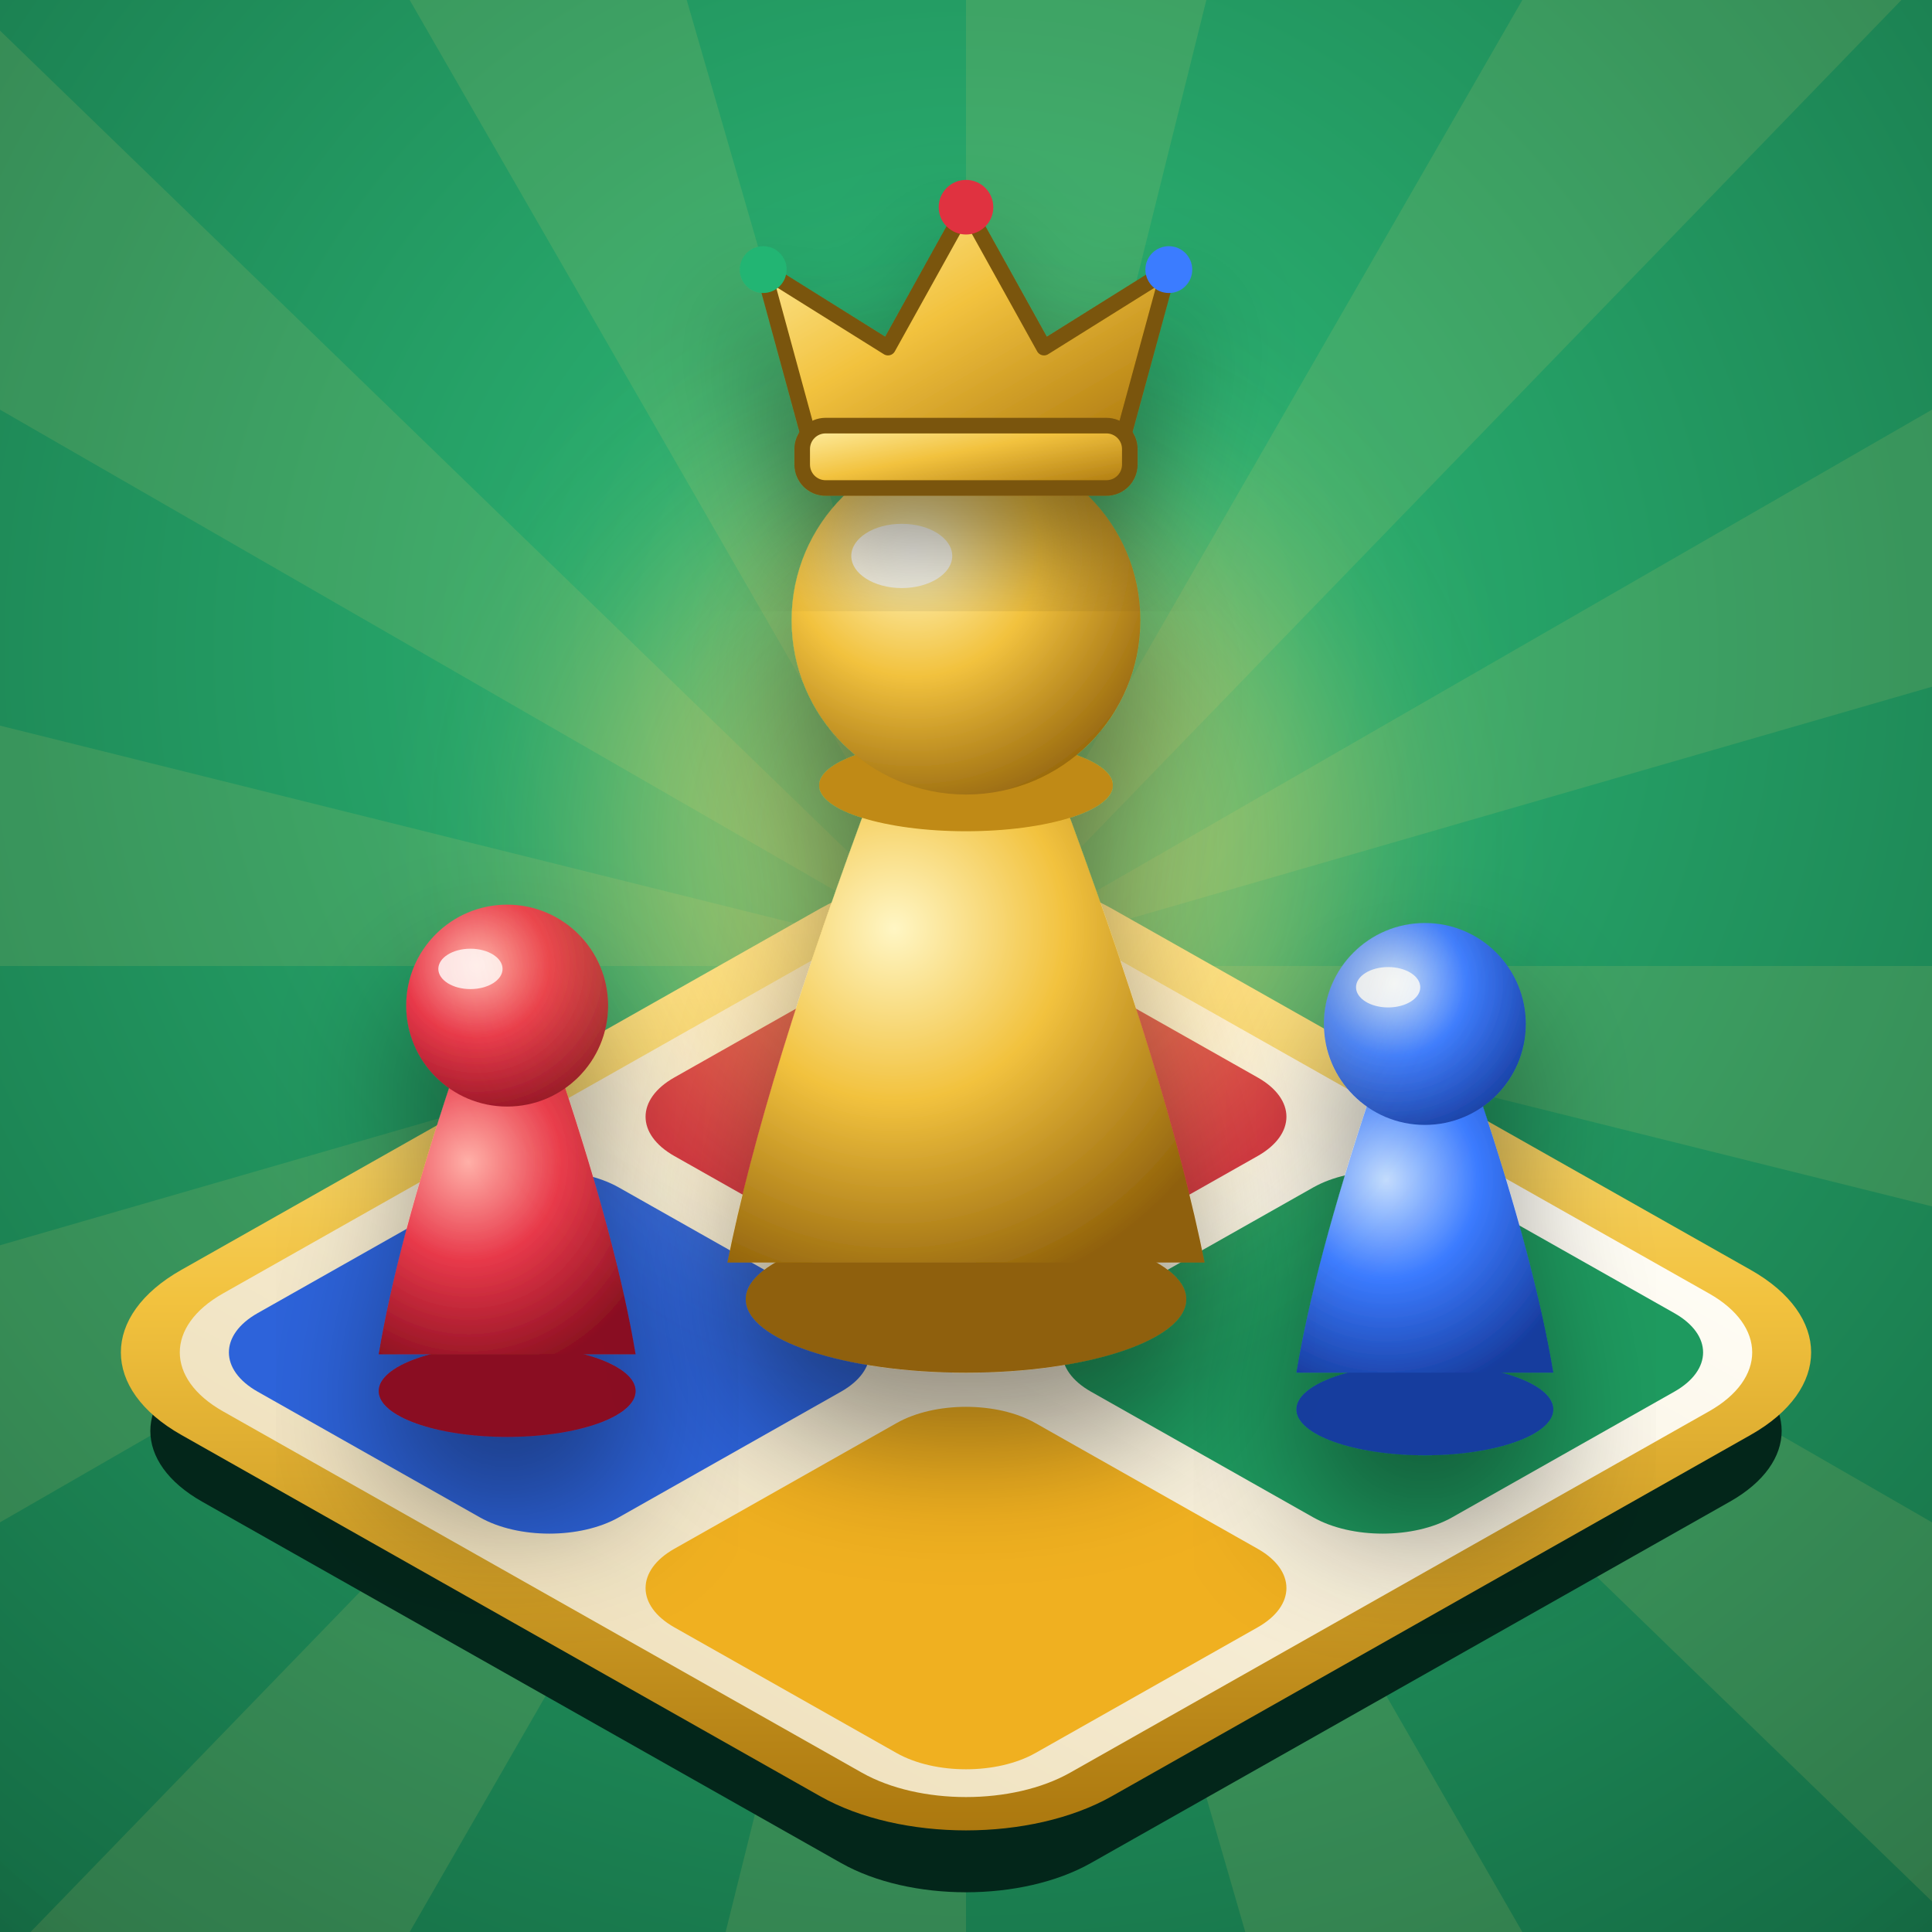
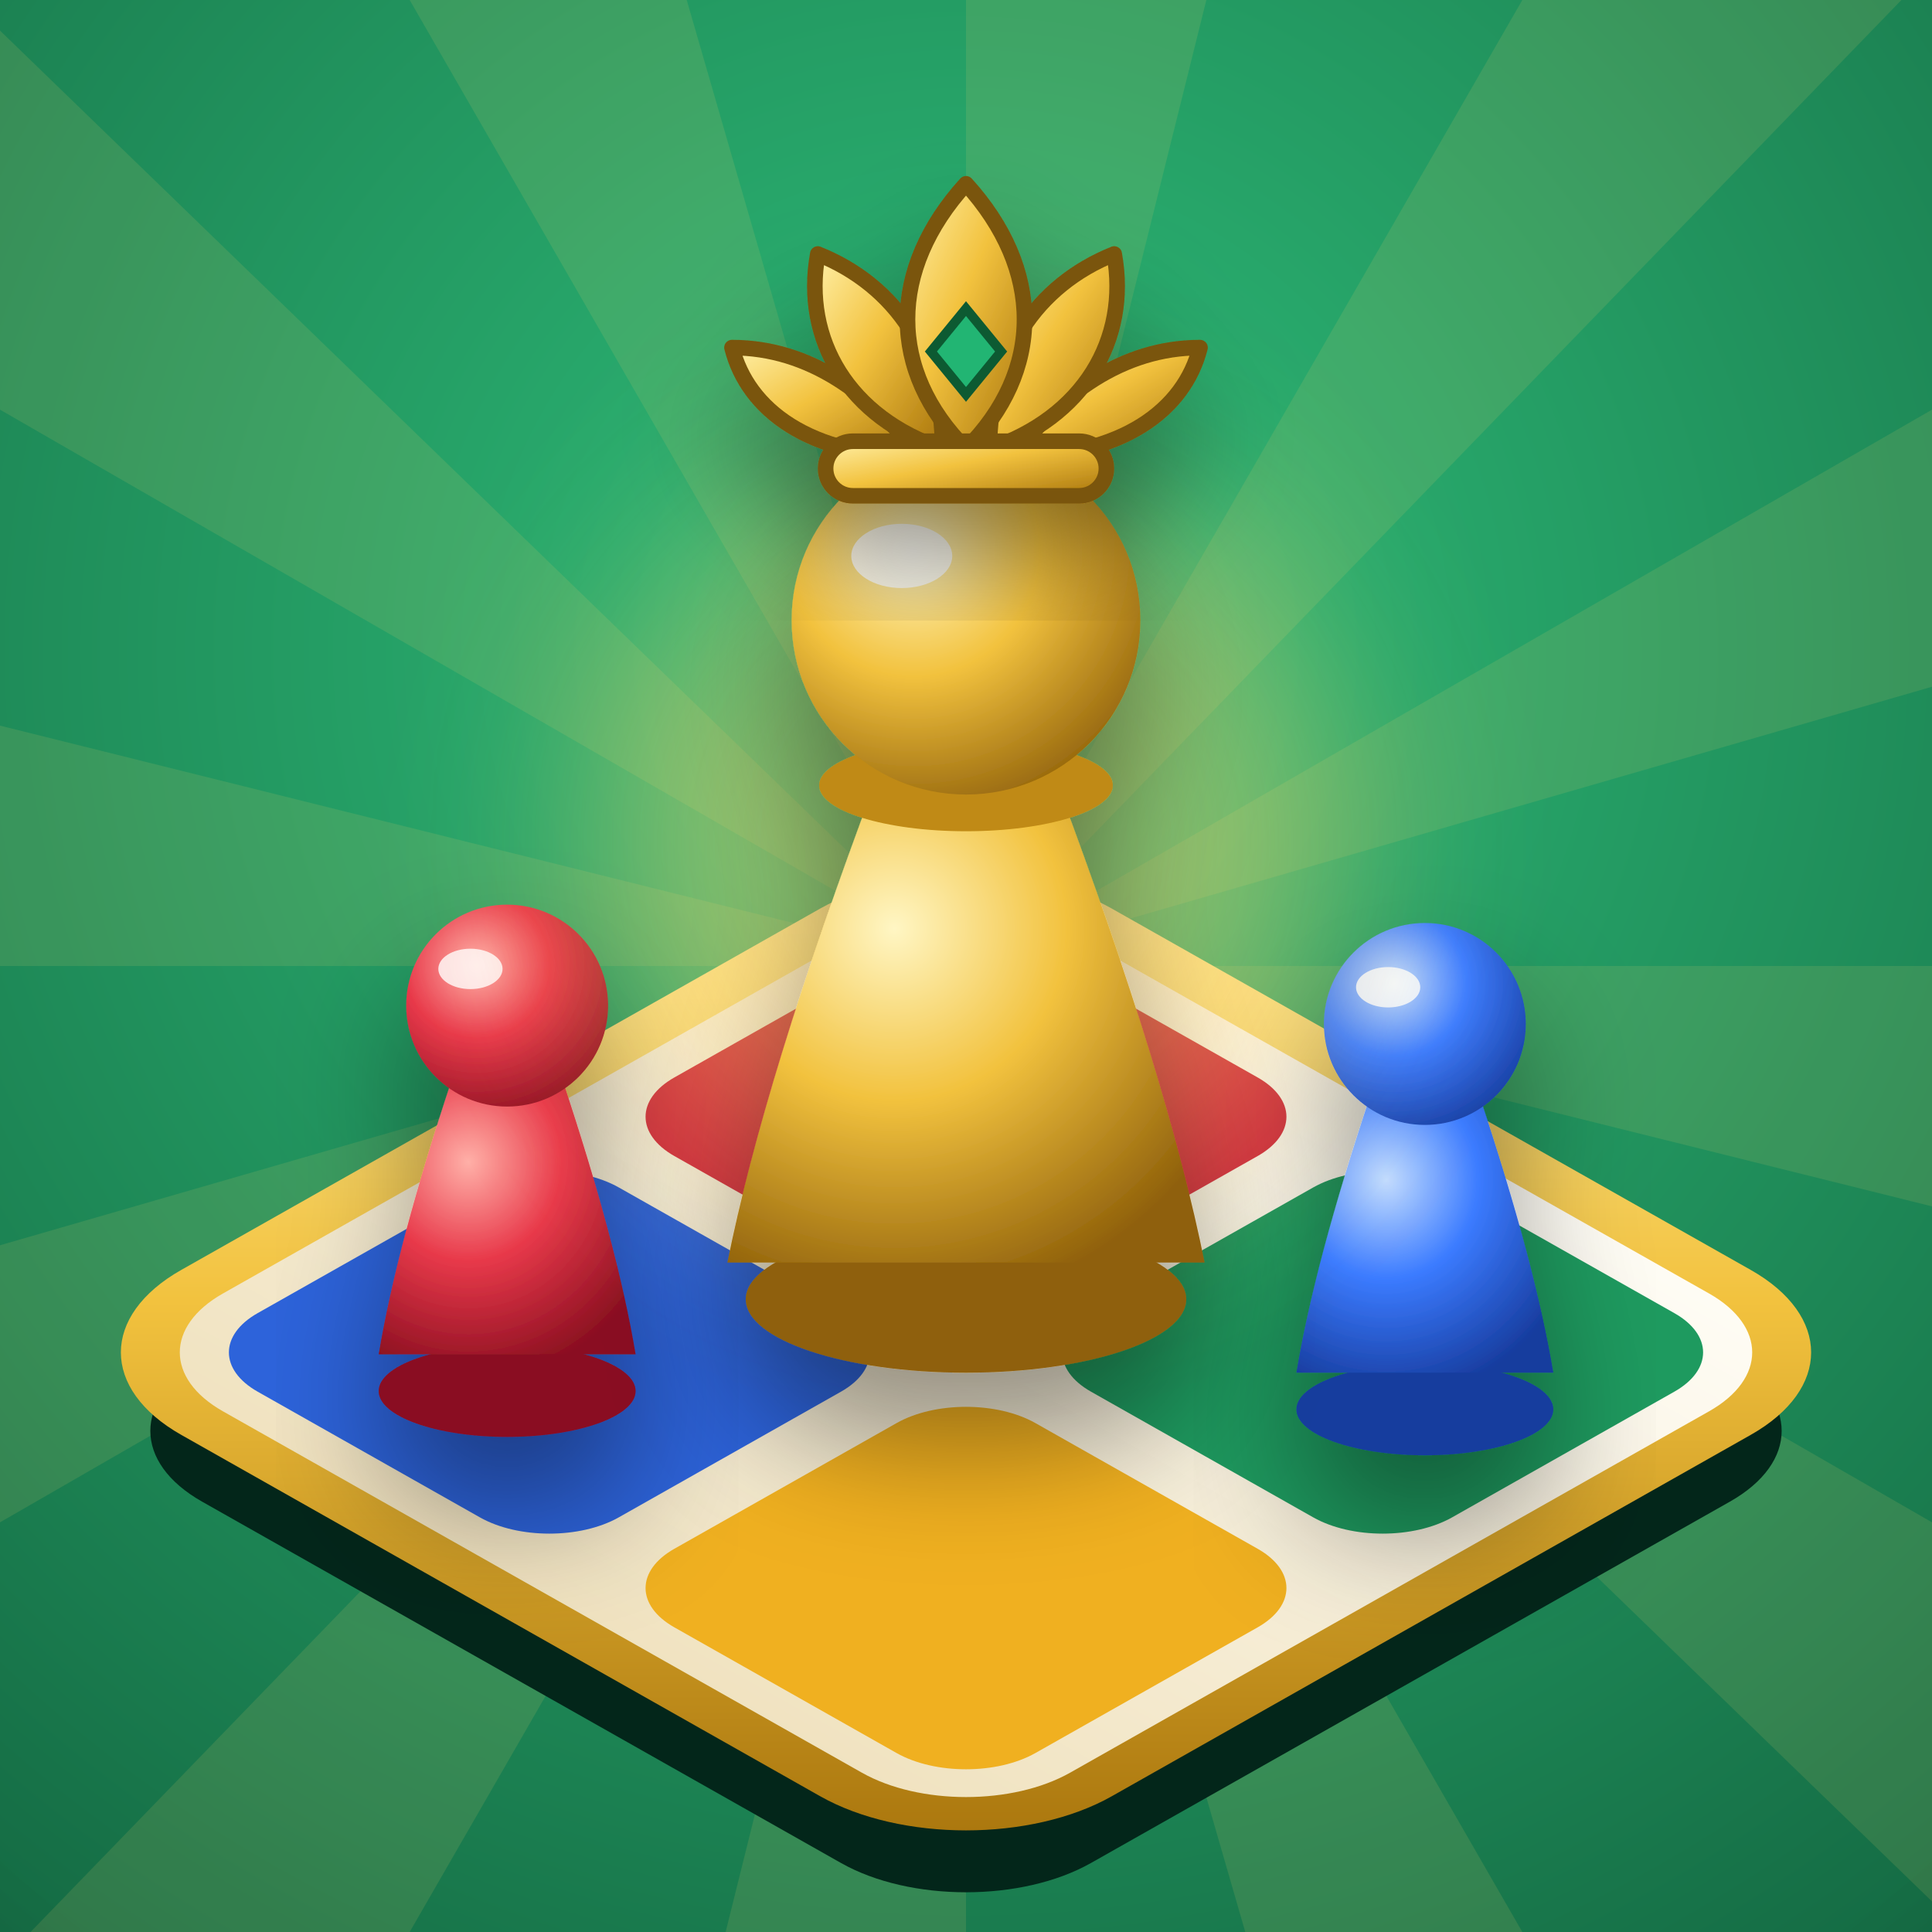
<svg xmlns="http://www.w3.org/2000/svg" viewBox="0 0 240 240" preserveAspectRatio="xMidYMin slice">
  <defs>
    <g id="rcg-rays">
      <polygon points="120,120 340,120 333,173" />
      <polygon points="120,120 311,230 278,273" />
      <polygon points="120,120 230,311 181,331" />
      <polygon points="120,120 120,340 67,333" />
      <polygon points="120,120 10,311 -33,278" />
      <polygon points="120,120 -71,230 -91,181" />
      <polygon points="120,120 -100,120 -93,67" />
      <polygon points="120,120 -71,10 -38,-33" />
      <polygon points="120,120 10,-71 59,-91" />
      <polygon points="120,120 120,-100 173,-93" />
      <polygon points="120,120 230,-71 273,-38" />
      <polygon points="120,120 311,10 331,59" />
    </g>
    <g id="rcg-crown">
-       <polygon points="-20,10 -26,-12 -10,-2 0,-20 10,-2 26,-12 20,10" fill="url(#rcg-gold)" stroke="#7A5508" stroke-width="2" stroke-linejoin="round" />
-       <rect x="-21" y="8" width="42" height="8" rx="3" fill="url(#rcg-gold)" stroke="#7A5508" stroke-width="2" />
-       <circle cx="0" cy="-20" r="3.5" fill="#E0303F" />
-       <circle cx="-26" cy="-12" r="3" fill="#22B573" />
-       <circle cx="26" cy="-12" r="3" fill="#3B7BFF" />
+       <path d="M-6,12 C-20,12 -28,6 -30,-2 C-20,-2 -12,4 -6,12Z" fill="url(#rcg-gold)" stroke="#7A5508" stroke-width="2" stroke-linejoin="round" />
+       <path d="M6,12 C20,12 28,6 30,-2 C20,-2 12,4 6,12Z" fill="url(#rcg-gold)" stroke="#7A5508" stroke-width="2" stroke-linejoin="round" />
+       <path d="M-3,11 C-15,7 -21,-3 -19,-14 C-9,-10 -3,-1 -3,11Z" fill="url(#rcg-gold)" stroke="#7A5508" stroke-width="2" stroke-linejoin="round" />
+       <path d="M3,11 C15,7 21,-3 19,-14 C9,-10 3,-1 3,11Z" fill="url(#rcg-gold)" stroke="#7A5508" stroke-width="2" stroke-linejoin="round" />
+       <path d="M0,-23 C10,-12 10,1 0,11 C-10,1 -10,-12 0,-23Z" fill="url(#rcg-gold)" stroke="#7A5508" stroke-width="2" stroke-linejoin="round" />
+       <rect x="-18" y="10" width="36" height="7" rx="3.5" fill="url(#rcg-gold)" stroke="#7A5508" stroke-width="2" />
+       <path d="M0,-7 L4.5,-1.5 L0,4 L-4.5,-1.5Z" fill="#22B573" stroke="#0B5A33" stroke-width="1.2" />
    </g>
    <filter id="rcg-shadow" x="-40%" y="-40%" width="180%" height="180%">
      <feDropShadow dx="0" dy="8" stdDeviation="7" flood-color="#000" flood-opacity="0.4" />
    </filter>
    <filter id="rcg-glow" x="-60%" y="-60%" width="220%" height="220%">
      <feGaussianBlur stdDeviation="11" />
    </filter>
    <linearGradient id="rcg-gold" x1="0" y1="0" x2="1" y2="1">
      <stop offset="0" stop-color="#FFF0A8" />
      <stop offset="0.45" stop-color="#F2C23E" />
      <stop offset="1" stop-color="#A8740C" />
    </linearGradient>
    <radialGradient id="rcg-ruby" cx="0.5" cy="0.4" r="0.8">
      <stop offset="0" stop-color="#E8394A" />
      <stop offset="1" stop-color="#3E0410" />
    </radialGradient>
    <radialGradient id="rcg-emerald" cx="0.5" cy="0.4" r="0.8">
      <stop offset="0" stop-color="#2FBF7A" />
      <stop offset="1" stop-color="#053A24" />
    </radialGradient>
    <radialGradient id="rcg-sapphire" cx="0.5" cy="0.4" r="0.8">
      <stop offset="0" stop-color="#3E7BFF" />
      <stop offset="1" stop-color="#0A1D5C" />
    </radialGradient>
    <radialGradient id="rcg-amethyst" cx="0.5" cy="0.4" r="0.8">
      <stop offset="0" stop-color="#A65BEA" />
      <stop offset="1" stop-color="#2A0A4A" />
    </radialGradient>
    <radialGradient id="rcg-citrine" cx="0.5" cy="0.4" r="0.8">
      <stop offset="0" stop-color="#F59A2E" />
      <stop offset="1" stop-color="#4A1A04" />
    </radialGradient>
    <radialGradient id="rcg-onyx" cx="0.5" cy="0.4" r="0.8">
      <stop offset="0" stop-color="#4E4757" />
      <stop offset="1" stop-color="#0B090D" />
    </radialGradient>
    <linearGradient id="rcg-ivory" x1="0" y1="0" x2="0" y2="1">
      <stop offset="0" stop-color="#FFFDF6" />
      <stop offset="1" stop-color="#F0E2BF" />
    </linearGradient>
    <linearGradient id="rcg-snake" x1="0" y1="0" x2="1" y2="1">
      <stop offset="0" stop-color="#8CF0B4" />
      <stop offset="1" stop-color="#14894A" />
    </linearGradient>
    <radialGradient id="rcg-sph-gold" cx="0.35" cy="0.3" r="0.8">
      <stop offset="0" stop-color="#FFF6C4" />
      <stop offset="0.45" stop-color="#F2C23E" />
      <stop offset="1" stop-color="#8F600A" />
    </radialGradient>
    <radialGradient id="rcg-sph-red" cx="0.35" cy="0.3" r="0.8">
      <stop offset="0" stop-color="#FFB0A8" />
      <stop offset="0.45" stop-color="#E8394A" />
      <stop offset="1" stop-color="#8A0F20" />
    </radialGradient>
    <radialGradient id="rcg-sph-blue" cx="0.35" cy="0.3" r="0.8">
      <stop offset="0" stop-color="#C2DCFF" />
      <stop offset="0.45" stop-color="#3B7BFF" />
      <stop offset="1" stop-color="#173C9E" />
    </radialGradient>
    <linearGradient id="rcg-gold-u" gradientUnits="userSpaceOnUse" x1="0" y1="0" x2="240" y2="240">
      <stop offset="0" stop-color="#FFF0A8" />
      <stop offset="0.5" stop-color="#F2C23E" />
      <stop offset="1" stop-color="#C08A12" />
    </linearGradient>
    <radialGradient id="rcg-vig" cx="0.5" cy="0.45" r="0.72">
      <stop offset="0.62" stop-color="#000" stop-opacity="0" />
      <stop offset="1" stop-color="#000" stop-opacity="0.32" />
    </radialGradient>
    <pattern id="rcg-scales" width="7" height="6" patternUnits="userSpaceOnUse" patternTransform="rotate(-30)">
      <path d="M 0 6 Q 3.5 1 7 6" fill="none" stroke="#0B4A28" stroke-width="0.8" opacity="0.55" />
    </pattern>
    <linearGradient id="rcg-snake-body" x1="0" y1="0" x2="1" y2="1">
      <stop offset="0" stop-color="#7EE0A2" />
      <stop offset="0.5" stop-color="#2FAE66" />
      <stop offset="1" stop-color="#17814A" />
    </linearGradient>
    <radialGradient id="rcg-snake-head" cx="0.42" cy="0.32" r="0.8">
      <stop offset="0" stop-color="#9FF0BE" />
      <stop offset="0.55" stop-color="#38B870" />
      <stop offset="1" stop-color="#16804A" />
    </radialGradient>
    <radialGradient id="rcg-iris" cx="0.5" cy="0.45" r="0.6">
      <stop offset="0" stop-color="#FFF1A0" />
      <stop offset="0.7" stop-color="#F2B82E" />
      <stop offset="1" stop-color="#B9800E" />
    </radialGradient>
    <radialGradient id="rcg-pearl" cx="0.35" cy="0.3" r="0.85">
      <stop offset="0" stop-color="#FFFFFF" />
      <stop offset="0.5" stop-color="#F3E6CC" />
      <stop offset="1" stop-color="#BFA77A" />
    </radialGradient>
    <clipPath id="rcg-snake-clip">
      <path d="M 34.0 244.5 L 38.3 243.9 L 42.6 243.5 L 46.8 243.1 L 51.1 242.7 L 55.4 242.3 L 59.7 241.8 L 63.9 241.3 L 68.2 240.8 L 72.4 240.2 L 76.6 239.6 L 80.8 238.9 L 84.9 238.3 L 89.1 237.5 L 93.1 236.8 L 97.2 236.0 L 101.2 235.2 L 105.1 234.4 L 109.0 233.5 L 112.9 232.6 L 116.6 231.6 L 120.4 230.7 L 124.0 229.7 L 127.6 228.7 L 131.1 227.7 L 134.5 226.6 L 137.9 225.6 L 141.1 224.5 L 144.3 223.4 L 147.4 222.2 L 150.4 221.1 L 153.2 219.9 L 156.0 218.8 L 158.7 217.6 L 161.2 216.4 L 163.6 215.2 L 165.9 214.1 L 168.1 212.9 L 170.1 211.7 L 172.0 210.5 L 173.7 209.4 L 175.3 208.2 L 176.8 207.1 L 178.0 206.0 L 179.1 205.0 L 180.0 204.0 L 180.8 203.0 L 181.4 202.2 L 181.8 201.5 L 182.1 200.9 L 182.2 200.4 L 182.3 200.0 L 182.3 199.7 L 182.2 199.5 L 182.2 199.3 L 182.0 199.0 L 181.8 198.6 L 181.4 198.1 L 180.9 197.5 L 180.2 196.8 L 179.2 196.0 L 177.9 195.1 L 176.5 194.2 L 175.0 193.3 L 173.3 192.4 L 171.5 191.5 L 169.5 190.7 L 167.5 189.8 L 165.3 189.0 L 163.0 188.2 L 160.7 187.3 L 158.2 186.6 L 155.7 185.8 L 153.1 185.0 L 150.5 184.3 L 147.8 183.6 L 145.0 182.8 L 142.2 182.1 L 139.3 181.5 L 136.4 180.8 L 133.5 180.1 L 130.6 179.5 L 127.6 178.8 L 124.6 178.2 L 121.7 177.5 L 118.7 176.9 L 115.7 176.2 L 112.7 175.6 L 109.8 174.9 L 106.9 174.3 L 104.0 173.6 L 101.1 173.0 L 98.3 172.3 L 95.5 171.6 L 92.8 171.0 L 90.1 170.2 L 87.4 169.5 L 84.9 168.8 L 82.4 168.0 L 79.9 167.2 L 77.5 166.4 L 75.2 165.5 L 73.0 164.7 L 70.8 163.7 L 68.7 162.7 L 66.7 161.6 L 64.8 160.5 L 62.9 159.2 L 61.1 157.8 L 59.4 156.3 L 57.8 154.6 L 56.3 152.6 L 55.0 150.4 L 54.0 147.9 L 53.4 145.2 L 53.2 142.4 L 53.4 139.7 L 54.0 137.0 L 54.9 134.5 L 56.0 132.1 L 57.5 129.9 L 59.1 127.7 L 61.0 125.7 L 63.0 123.9 L 65.1 122.2 L 67.3 120.7 L 69.6 119.2 L 71.9 117.9 L 74.4 116.6 L 77.0 115.4 L 79.6 114.2 L 82.3 113.2 L 85.1 112.1 L 87.9 111.2 L 90.8 110.2 L 93.8 109.3 L 96.8 108.4 L 99.8 107.6 L 102.9 106.8 L 106.0 106.0 L 109.2 105.2 L 112.3 104.5 L 115.5 103.8 L 118.7 103.1 L 121.9 102.4 L 125.0 101.7 L 128.2 101.0 L 131.3 100.4 L 134.4 99.8 L 137.5 99.1 L 140.5 98.5 L 143.5 97.9 L 146.4 97.3 L 149.2 96.7 L 152.0 96.0 L 154.6 95.4 L 157.2 94.8 L 159.7 94.2 L 162.0 93.6 L 164.2 93.0 L 166.3 92.4 L 168.2 91.8 L 169.9 91.1 L 171.5 90.6 L 172.9 90.0 L 174.0 89.5 L 174.9 89.0 L 175.5 88.6 L 175.8 88.4 L 175.7 88.4 L 175.4 88.7 L 174.9 89.4 L 174.3 90.6 L 173.9 92.2 L 173.8 93.9 L 174.1 95.3 L 174.4 96.2 L 174.6 96.7 L 174.6 96.7 L 174.2 96.4 L 173.5 95.7 L 172.3 94.8 L 171.1 93.8 L 169.8 93.0 L 168.6 92.1 L 167.3 91.3 L 166.1 90.6 L 164.8 89.9 L 163.5 89.3 L 162.3 88.6 L 161.0 88.1 L 159.7 87.5 L 158.4 87.0 L 157.1 86.6 L 155.8 86.2 L 154.5 85.8 L 153.2 85.4 L 152.0 85.0 L 150.7 84.7 L 149.4 84.4 L 148.1 84.1 L 146.9 83.9 L 145.6 83.6 L 144.3 83.4 L 143.1 83.2 L 141.9 83.1 L 140.7 83.0 L 139.5 82.8 L 138.3 82.7 L 137.1 82.6 L 136.0 82.6 L 134.8 82.5 L 133.7 82.5 L 132.6 82.4 L 131.6 82.4 L 130.5 82.4 L 129.5 82.3 L 128.5 82.3 L 127.6 82.3 L 126.6 82.3 L 125.7 82.3 L 124.8 82.3 L 123.9 82.3 L 123.0 82.2 L 122.1 82.2 L 121.1 82.2 L 120.2 82.1 L 119.2 81.9 L 118.0 81.8 L 116.7 81.5 L 115.0 80.9 L 113.0 80.0 L 110.5 78.3 L 107.9 75.2 L 106.0 70.9 L 105.7 66.4 L 106.4 62.9 L 107.5 60.5 L 108.6 58.8 L 109.6 57.6 L 110.3 56.8 L 129.7 75.2 L 129.7 75.2 L 130.1 74.6 L 130.8 73.6 L 131.6 71.7 L 132.3 68.7 L 132.0 64.7 L 130.3 60.8 L 127.9 58.1 L 125.9 56.6 L 124.4 56.0 L 123.5 55.7 L 123.0 55.5 L 122.8 55.5 L 122.8 55.5 L 123.0 55.5 L 123.4 55.6 L 123.9 55.6 L 124.5 55.6 L 125.2 55.6 L 126.0 55.6 L 126.9 55.6 L 127.8 55.6 L 128.9 55.7 L 129.9 55.7 L 131.1 55.7 L 132.3 55.7 L 133.5 55.8 L 134.8 55.8 L 136.1 55.9 L 137.5 55.9 L 139.0 56.0 L 140.4 56.1 L 142.0 56.3 L 143.5 56.4 L 145.1 56.6 L 146.7 56.8 L 148.4 57.1 L 150.1 57.3 L 151.8 57.6 L 153.5 58.0 L 155.3 58.4 L 157.1 58.8 L 158.9 59.2 L 160.7 59.7 L 162.5 60.3 L 164.4 60.9 L 166.3 61.6 L 168.1 62.4 L 170.0 63.2 L 171.9 64.0 L 173.8 64.9 L 175.7 65.9 L 177.6 67.0 L 179.4 68.1 L 181.3 69.3 L 183.2 70.5 L 185.0 71.8 L 186.9 73.2 L 188.7 74.7 L 190.5 76.3 L 192.5 78.2 L 194.4 80.3 L 196.1 82.7 L 197.6 85.4 L 198.7 88.5 L 199.3 92.1 L 199.2 95.8 L 198.3 99.3 L 196.8 102.4 L 195.0 104.9 L 193.0 106.9 L 191.0 108.6 L 188.9 110.0 L 186.8 111.2 L 184.7 112.2 L 182.5 113.2 L 180.3 114.0 L 178.0 114.8 L 175.6 115.5 L 173.1 116.2 L 170.6 116.9 L 168.0 117.5 L 165.3 118.1 L 162.6 118.7 L 159.8 119.3 L 156.9 119.8 L 154.0 120.4 L 151.0 120.9 L 148.0 121.5 L 145.0 122.0 L 141.9 122.5 L 138.8 123.1 L 135.7 123.6 L 132.6 124.1 L 129.5 124.7 L 126.4 125.2 L 123.2 125.8 L 120.2 126.3 L 117.1 126.9 L 114.1 127.5 L 111.1 128.1 L 108.2 128.8 L 105.3 129.4 L 102.5 130.1 L 99.8 130.8 L 97.2 131.5 L 94.6 132.2 L 92.2 133.0 L 89.8 133.7 L 87.6 134.5 L 85.6 135.3 L 83.6 136.1 L 81.9 137.0 L 80.3 137.8 L 78.8 138.6 L 77.6 139.4 L 76.6 140.2 L 75.7 140.9 L 75.0 141.5 L 74.5 142.1 L 74.2 142.7 L 74.0 143.0 L 73.9 143.0 L 73.9 142.9 L 73.9 142.5 L 73.9 142.1 L 73.8 141.7 L 73.7 141.5 L 73.6 141.4 L 73.7 141.5 L 73.9 141.8 L 74.3 142.3 L 75.0 142.8 L 75.8 143.4 L 76.9 144.1 L 78.1 144.8 L 79.5 145.6 L 81.0 146.3 L 82.7 147.1 L 84.5 147.8 L 86.5 148.6 L 88.6 149.3 L 90.8 150.1 L 93.1 150.9 L 95.5 151.6 L 97.9 152.4 L 100.5 153.1 L 103.1 153.9 L 105.8 154.6 L 108.5 155.4 L 111.3 156.1 L 114.2 156.8 L 117.0 157.6 L 119.9 158.3 L 122.9 159.1 L 125.8 159.9 L 128.8 160.6 L 131.8 161.4 L 134.8 162.2 L 137.8 163.0 L 140.7 163.8 L 143.7 164.6 L 146.6 165.5 L 149.5 166.3 L 152.4 167.2 L 155.3 168.1 L 158.1 169.0 L 160.9 169.9 L 163.6 170.9 L 166.2 171.9 L 168.8 172.9 L 171.4 173.9 L 173.8 175.0 L 176.2 176.2 L 178.5 177.3 L 180.8 178.5 L 182.9 179.8 L 185.0 181.1 L 186.9 182.5 L 188.8 184.0 L 190.6 185.6 L 192.3 187.3 L 193.7 189.2 L 195.0 191.2 L 196.0 193.3 L 196.7 195.5 L 197.1 197.8 L 197.1 200.1 L 196.9 202.4 L 196.3 204.6 L 195.6 206.7 L 194.6 208.6 L 193.4 210.4 L 192.1 212.2 L 190.6 213.8 L 189.0 215.3 L 187.3 216.8 L 185.4 218.3 L 183.5 219.7 L 181.4 221.0 L 179.2 222.3 L 176.9 223.6 L 174.5 224.9 L 171.9 226.1 L 169.3 227.3 L 166.6 228.5 L 163.7 229.6 L 160.8 230.7 L 157.8 231.8 L 154.6 232.9 L 151.4 233.9 L 148.1 235.0 L 144.7 235.9 L 141.2 236.9 L 137.7 237.8 L 134.1 238.7 L 130.4 239.6 L 126.6 240.4 L 122.8 241.2 L 118.9 242.0 L 115.0 242.7 L 111.0 243.4 L 106.9 244.1 L 102.8 244.7 L 98.7 245.2 L 94.5 245.8 L 90.3 246.3 L 86.1 246.7 L 81.8 247.1 L 77.5 247.4 L 73.2 247.7 L 68.8 248.0 L 64.5 248.2 L 60.1 248.3 L 55.8 248.4 L 51.4 248.4 L 47.0 248.4 L 42.7 248.3 L 38.3 248.0 L 34.0 247.5 Z" />
    </clipPath>
    <clipPath id="rcg-snake-front">
      <rect x="0" y="176" width="240" height="40" />
      <rect x="0" y="104" width="240" height="24" />
    </clipPath>
    <linearGradient id="rcg-agni" x1="0" y1="0" x2="0" y2="1">
      <stop offset="0" stop-color="#FF9554" />
      <stop offset="1" stop-color="#E5501A" />
    </linearGradient>
    <linearGradient id="rcg-jal" x1="0" y1="0" x2="0" y2="1">
      <stop offset="0" stop-color="#5C8CFF" />
      <stop offset="1" stop-color="#2050E0" />
    </linearGradient>
    <linearGradient id="rcg-prithvi" x1="0" y1="0" x2="0" y2="1">
      <stop offset="0" stop-color="#50CD82" />
      <stop offset="1" stop-color="#16954B" />
    </linearGradient>
    <linearGradient id="rcg-vayu" x1="0" y1="0" x2="0" y2="1">
      <stop offset="0" stop-color="#BE78F0" />
      <stop offset="1" stop-color="#8A36CC" />
    </linearGradient>
    <g id="rcg-card-agni">
      <rect width="84" height="118" rx="14" fill="url(#rcg-agni)" stroke="url(#rcg-gold)" stroke-width="4" />
      <circle cx="42" cy="56" r="30" fill="#FFAE7A" opacity="0.7" />
      <path transform="translate(42 58) scale(1.65)" d="M 0 -22 C 12 -8 16 2 12 12 C 9 20 -9 20 -12 12 C -15 4 -8 -2 -4 -10 C -2 -2 2 0 4 -4 C 6 -10 2 -16 0 -22 Z" fill="#FFF" stroke="#6B2200" stroke-width="3" stroke-linejoin="round" />
    </g>
    <g id="rcg-card-jal">
      <rect width="84" height="118" rx="14" fill="url(#rcg-jal)" stroke="url(#rcg-gold)" stroke-width="4" />
      <circle cx="42" cy="56" r="30" fill="#86A8FF" opacity="0.7" />
      <g transform="translate(42 56) scale(1.65)" stroke-linejoin="round">
        <path d="M 0 -20 C 8 -8 14 0 14 8 A 14 14 0 0 1 -14 8 C -14 0 -8 -8 0 -20 Z" fill="#FFF" stroke="#0E2470" stroke-width="3" />
        <path d="M -6 8 Q 0 13 6 8" fill="none" stroke="#2F6BFF" stroke-width="2.5" stroke-linecap="round" />
      </g>
    </g>
    <g id="rcg-card-prithvi">
      <rect width="84" height="118" rx="14" fill="url(#rcg-prithvi)" stroke="url(#rcg-gold)" stroke-width="4" />
      <circle cx="42" cy="56" r="30" fill="#7EDDA3" opacity="0.7" />
      <g transform="translate(42 58) scale(1.65)" stroke="#0A4623" stroke-linejoin="round">
        <path d="M -20 14 L -6 -10 L 2 2 L 8 -6 L 20 14 Z" fill="#FFF" stroke-width="3" />
        <circle cx="10" cy="-16" r="5" fill="#FFF" stroke-width="2.5" />
      </g>
    </g>
    <g id="rcg-card-vayu">
      <rect width="84" height="118" rx="14" fill="url(#rcg-vayu)" stroke="url(#rcg-gold)" stroke-width="4" />
      <circle cx="42" cy="56" r="30" fill="#D4A2F5" opacity="0.7" />
      <g transform="translate(42 58) scale(1.65)" fill="none" stroke-linecap="round">
        <path d="M -18 -8 H 8 A 7 7 0 1 0 1 -15 M -18 2 H 14 A 7 7 0 1 1 7 9 M -14 12 H 0" stroke="#3C145F" stroke-width="9" />
        <path d="M -18 -8 H 8 A 7 7 0 1 0 1 -15 M -18 2 H 14 A 7 7 0 1 1 7 9 M -14 12 H 0" stroke="#FFF" stroke-width="4.5" />
      </g>
    </g>
  </defs>
  <rect x="-80" y="-80" width="400" height="400" fill="url(#rcg-emerald)" />
  <use href="#rcg-rays" fill="#FFD36B" opacity="0.12" />
  <g transform="translate(120 168) scale(1.22 0.69) rotate(45)">
    <rect x="-64" y="-64" width="128" height="128" rx="18" fill="#03261A" transform="translate(10 10)" />
    <rect x="-64" y="-64" width="128" height="128" rx="18" fill="url(#rcg-ivory)" stroke="url(#rcg-gold)" stroke-width="6" />
    <rect x="-56" y="-56" width="52" height="52" rx="10" fill="#D42A3E" />
    <rect x="4" y="-56" width="52" height="52" rx="10" fill="#1E9A5F" />
    <rect x="4" y="4" width="52" height="52" rx="10" fill="#F0B020" />
    <rect x="-56" y="4" width="52" height="52" rx="10" fill="#2D63DA" />
  </g>
  <g transform="translate(120 150) scale(1.14) translate(-120 -150)">
    <g filter="url(#rcg-shadow)">
      <ellipse cx="70" cy="170" rx="14" ry="5" fill="#8A0F20" />
      <path d="M 64 136 Q 58 154 56 166 L 84 166 Q 82 154 76 136 Z" fill="url(#rcg-sph-red)" />
      <circle cx="70" cy="128" r="11" fill="url(#rcg-sph-red)" />
      <ellipse cx="66" cy="124" rx="3.5" ry="2.2" fill="#FFF" opacity="0.8" />
    </g>
    <g filter="url(#rcg-shadow)">
      <ellipse cx="170" cy="172" rx="14" ry="5" fill="#173C9E" />
      <path d="M 164 138 Q 158 156 156 168 L 184 168 Q 182 156 176 138 Z" fill="url(#rcg-sph-blue)" />
      <circle cx="170" cy="130" r="11" fill="url(#rcg-sph-blue)" />
      <ellipse cx="166" cy="126" rx="3.5" ry="2.2" fill="#FFF" opacity="0.8" />
    </g>
    <circle cx="120" cy="110" r="40" fill="#FFD36B" opacity="0.45" filter="url(#rcg-glow)" />
    <g filter="url(#rcg-shadow)">
      <ellipse cx="120" cy="160" rx="24" ry="8" fill="#8F600A" />
      <path d="M 110 104 Q 98 136 94 156 L 146 156 Q 142 136 130 104 Z" fill="url(#rcg-sph-gold)" />
      <ellipse cx="120" cy="104" rx="16" ry="5" fill="#C08A12" />
      <circle cx="120" cy="86" r="19" fill="url(#rcg-sph-gold)" />
      <ellipse cx="113" cy="79" rx="5.5" ry="3.5" fill="#FFF" opacity="0.8" />
    </g>
    <use href="#rcg-crown" filter="url(#rcg-shadow)" transform="translate(120 58) scale(0.85)" />
  </g>
  <rect x="-80" y="-80" width="400" height="400" fill="url(#rcg-vig)" />
</svg>
